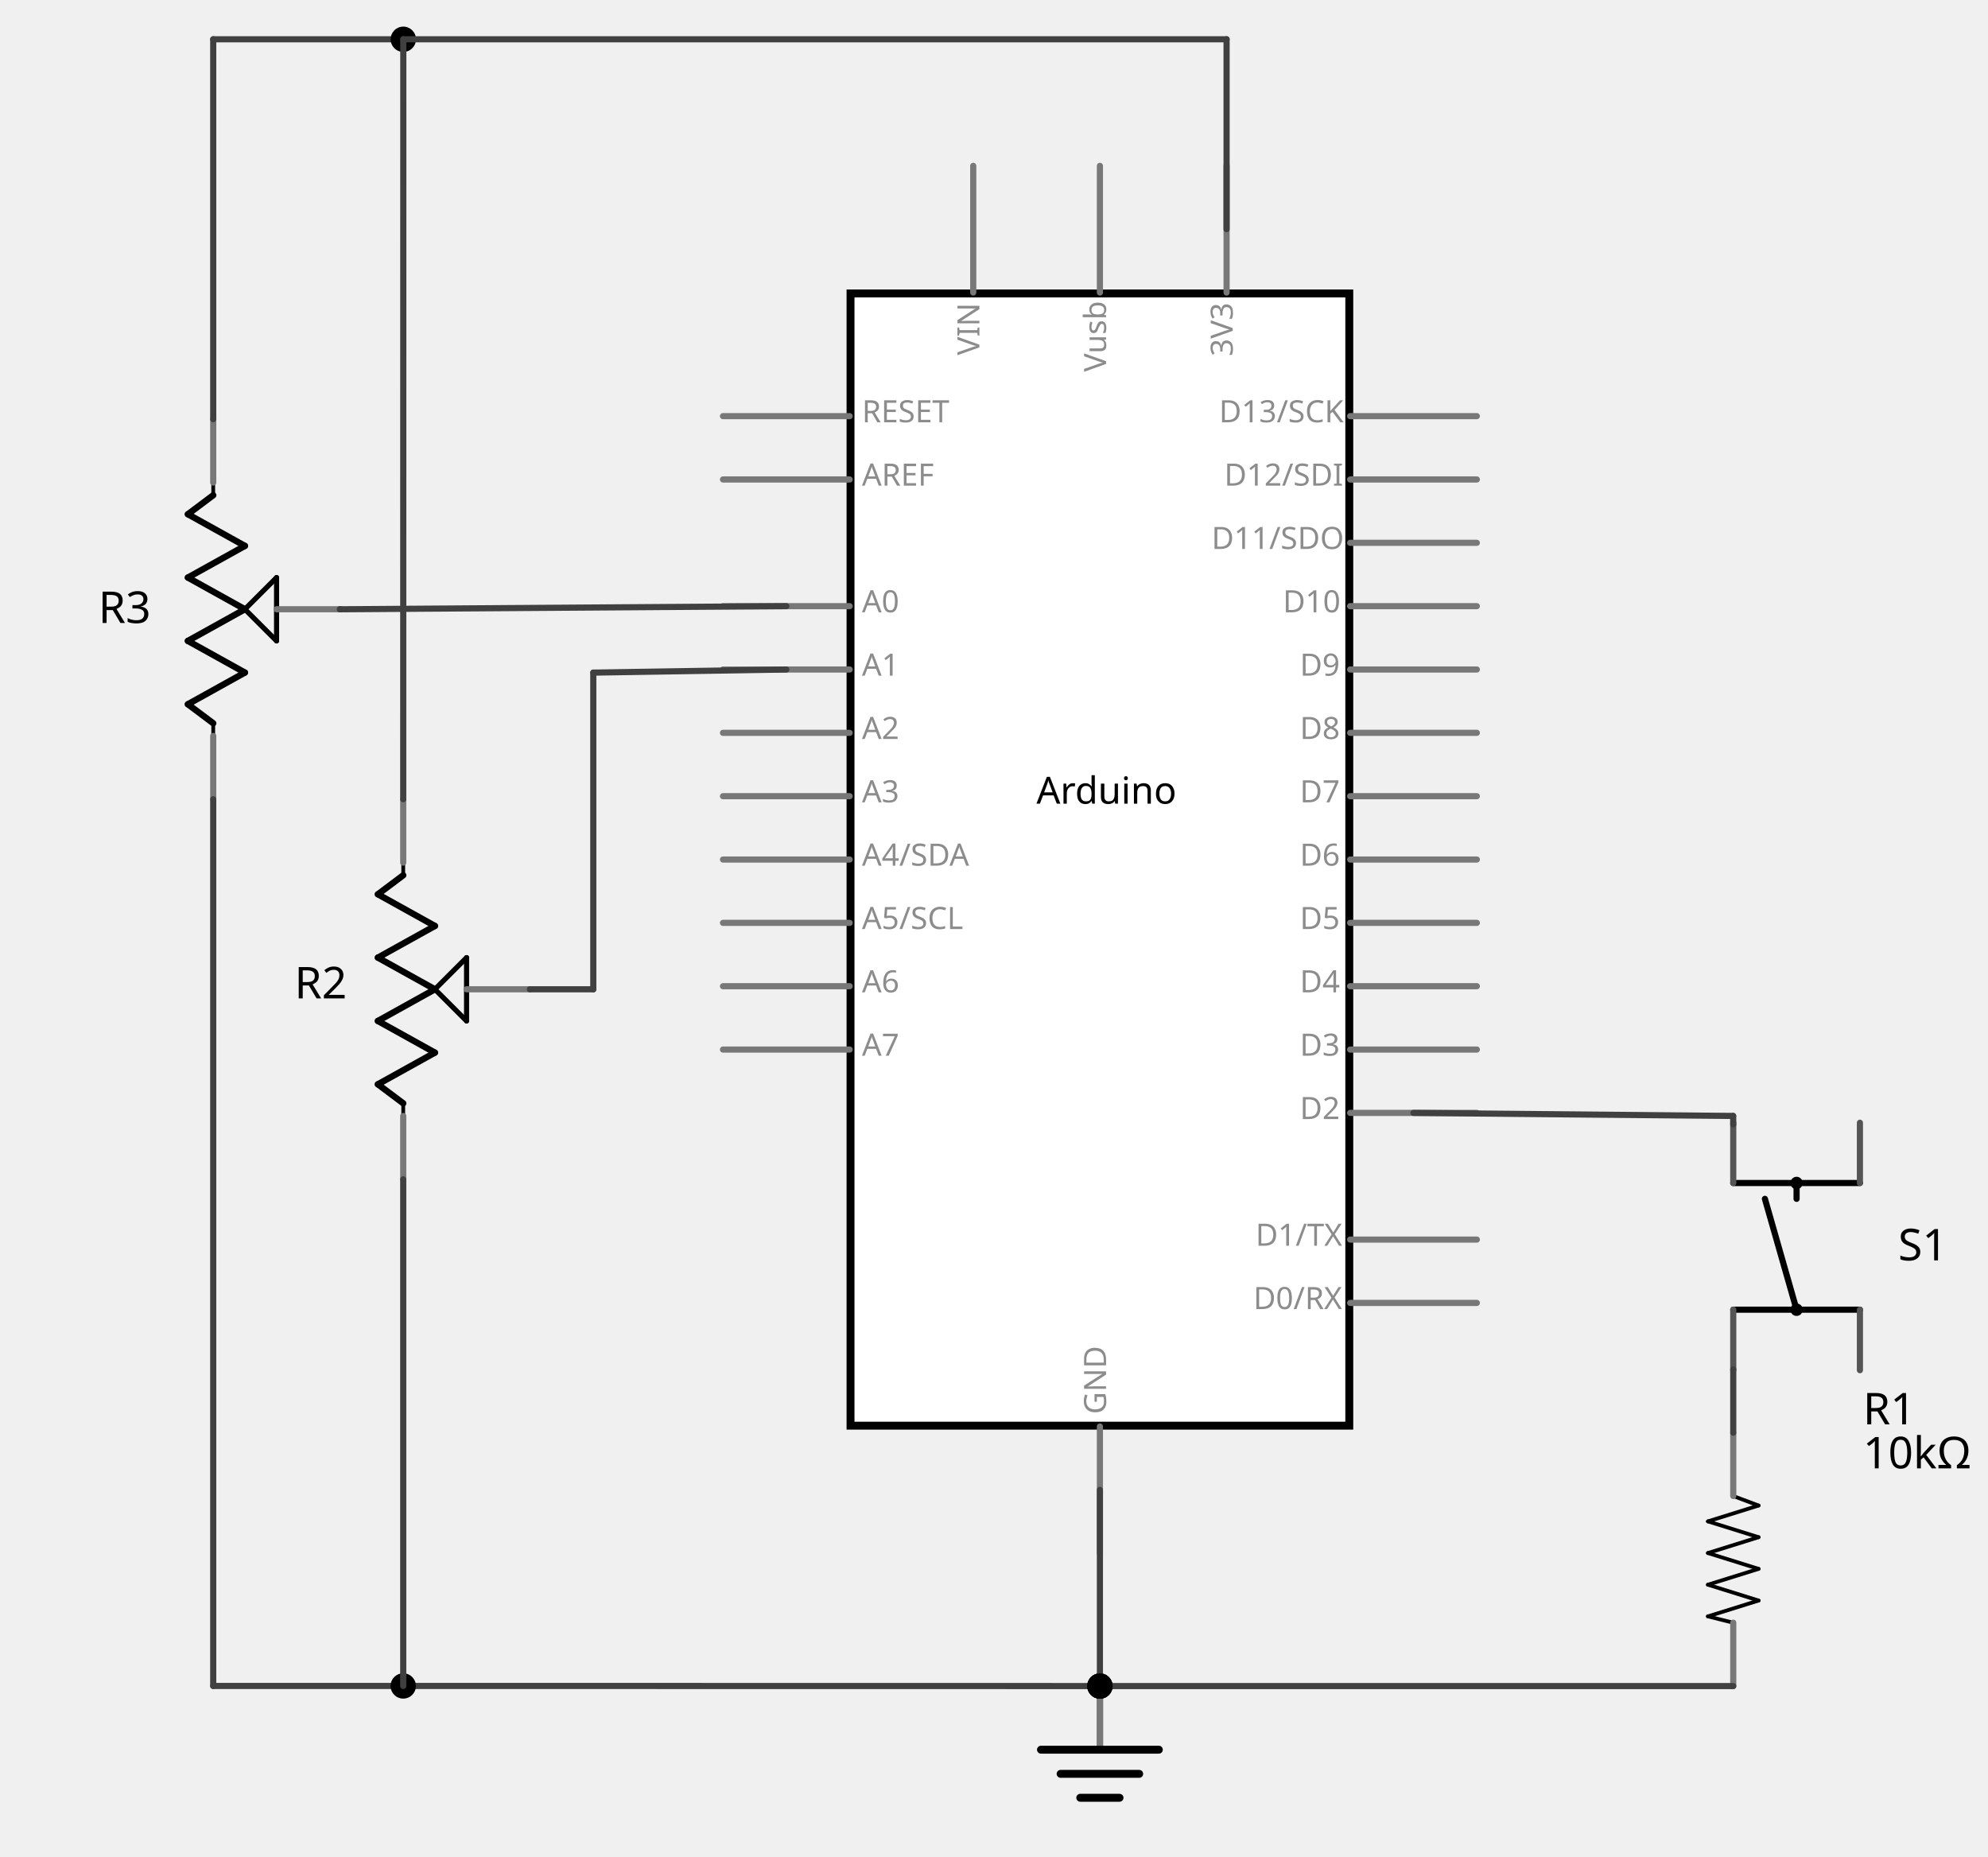
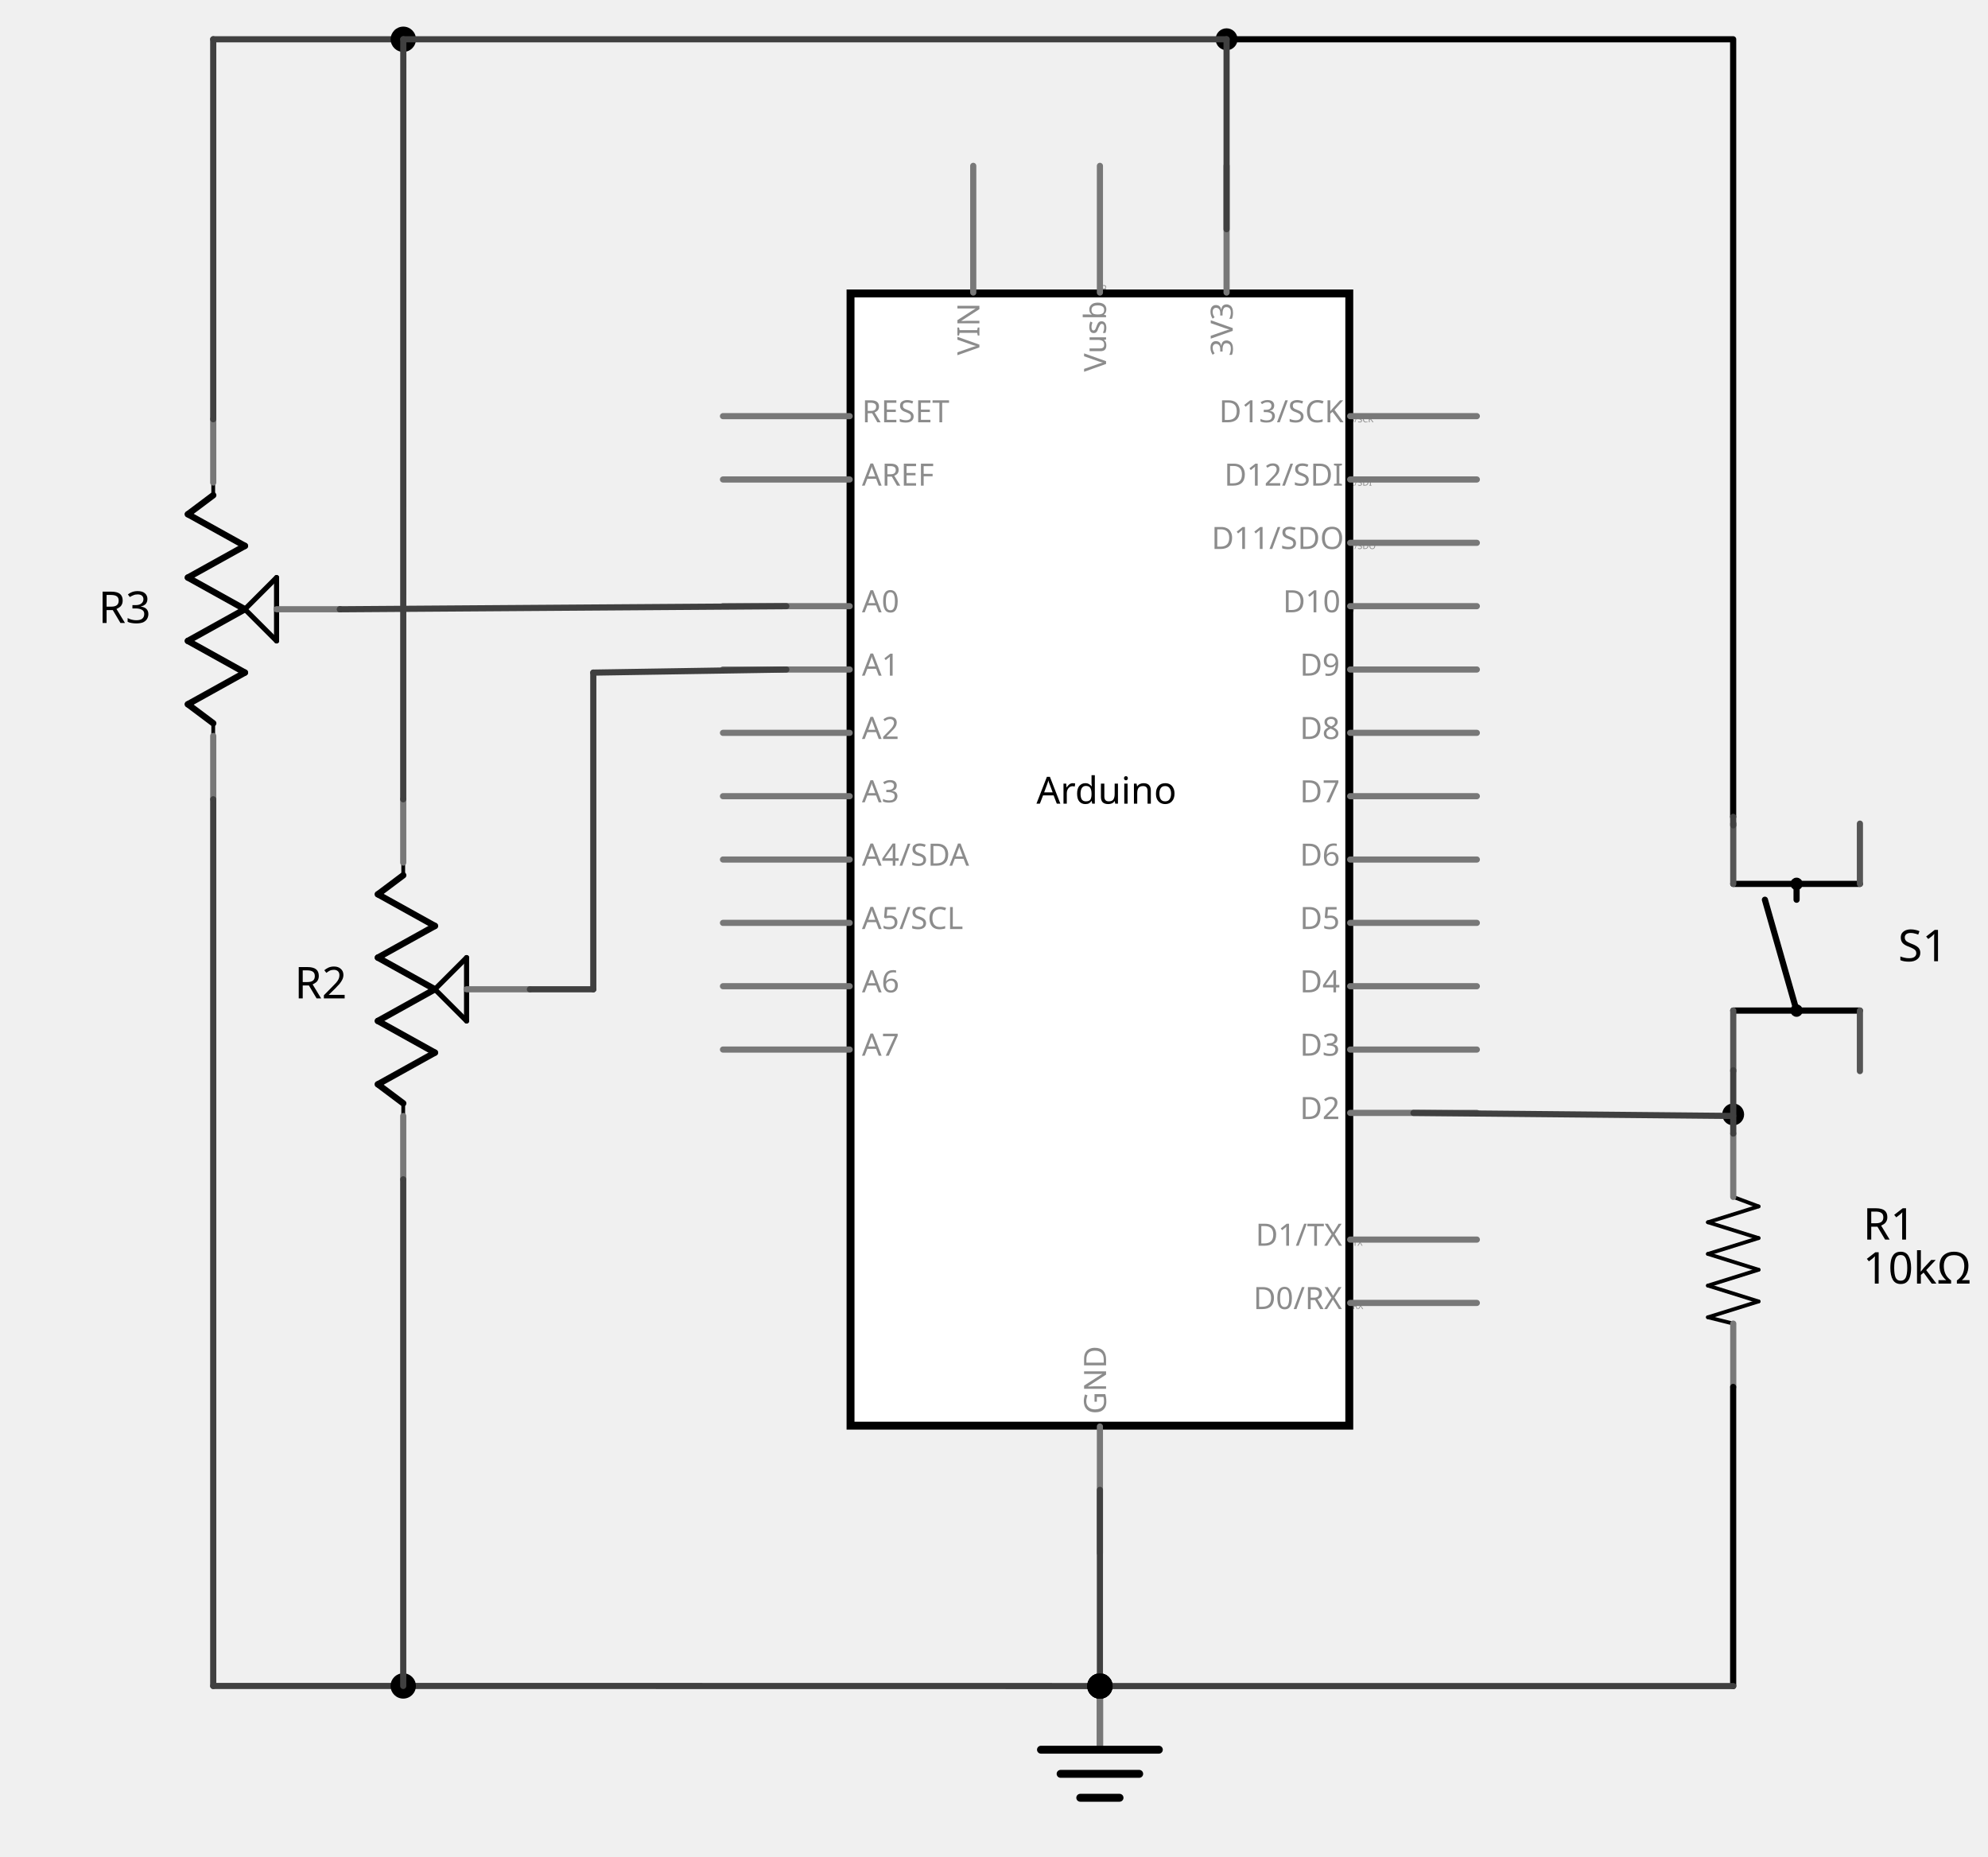
<svg xmlns="http://www.w3.org/2000/svg" width="100%" height="100%" viewBox="0 0 226 211" version="1.1" xml:space="preserve" style="fill-rule:evenodd;clip-rule:evenodd;">
  <g id="partLabel">
    </g>
  <g id="Artboard1" transform="matrix(1,0,0,1.03973,20.8008,0)">
    <rect x="-20.801" y="0" width="225.991" height="202.162" style="fill:none;" />
    <g transform="matrix(1,0,0,0.961788,61.0393,17.7954)">
      <g>
        <g>
          <g id="schematic">
            <g>
              <rect x="14.85" y="14.85" width="56.7" height="128.7" style="fill:white;stroke:black;stroke-width:0.72px;" />
              <path d="M71.65,28.8L86.05,28.8" style="fill:none;fill-rule:nonzero;" />
              <path id="connector45pin" d="M71.65,28.8L86.05,28.8" style="fill:none;fill-rule:nonzero;stroke:rgb(120,120,120);stroke-width:0.56px;" />
+               <g transform="matrix(1,0,0,1,70.2501,29.4999)">
+                 <g>
+                   <g>
+                     <g>
+                       <text x="0px" y="0px" style="font-family:'DroidSans', 'Droid Sans', sans-serif;font-size:1px;fill:rgb(140,140,140);">D13/SCK</text>
+                     </g>
+                   </g>
+                 </g>
+               </g>
              <rect id="connector57terminal" x="86.05" y="28.45" width="0.7" height="0.7" style="fill:none;" />
              <path id="connector30pin" d="M71.65,36L86.05,36" style="fill:none;fill-rule:nonzero;" />
              <path id="connector55pin" d="M71.65,36L86.05,36" style="fill:none;fill-rule:nonzero;stroke:rgb(120,120,120);stroke-width:0.56px;" />
+               <g transform="matrix(1,0,0,1,70.2501,36.6999)">
+                 <g>
+                   <g>
+                     <g>
+                       <text x="0px" y="0px" style="font-family:'DroidSans', 'Droid Sans', sans-serif;font-size:1px;fill:rgb(140,140,140);">D12/SDI</text>
+                     </g>
+                   </g>
+                 </g>
+               </g>
              <rect id="connector55terminal" x="86.05" y="35.65" width="0.7" height="0.7" style="fill:none;" />
              <path d="M71.65,43.2L86.05,43.2" style="fill:none;fill-rule:nonzero;" />
              <path id="connector29pin" d="M71.65,43.2L86.05,43.2" style="fill:none;fill-rule:nonzero;stroke:rgb(120,120,120);stroke-width:0.56px;" />
+               <g transform="matrix(1,0,0,1,70.2501,43.8999)">
+                 <g>
+                   <g>
+                     <g>
+                       <text x="0px" y="0px" style="font-family:'DroidSans', 'Droid Sans', sans-serif;font-size:1px;fill:rgb(140,140,140);">D11/SDO</text>
+                     </g>
+                   </g>
+                 </g>
+               </g>
              <rect id="connector58terminal" x="86.05" y="42.85" width="0.7" height="0.7" style="fill:none;" />
              <path id="connector28pin" d="M71.65,50.4L86.05,50.4" style="fill:none;fill-rule:nonzero;stroke:rgb(120,120,120);stroke-width:0.56px;" />
+               <g transform="matrix(1,0,0,1,70.2501,51.0999)">
+                 <g>
+                   <g>
+                     <g>
+                       <text x="0px" y="0px" style="font-family:'DroidSans', 'Droid Sans', sans-serif;font-size:1px;fill:rgb(140,140,140);">D10</text>
+                     </g>
+                   </g>
+                 </g>
+               </g>
              <path id="connector27pin" d="M71.65,57.6L86.05,57.6" style="fill:none;fill-rule:nonzero;stroke:rgb(120,120,120);stroke-width:0.56px;" />
+               <g transform="matrix(1,0,0,1,70.2501,58.3)">
+                 <g>
+                   <g>
+                     <g>
+                       <text x="0px" y="0px" style="font-family:'DroidSans', 'Droid Sans', sans-serif;font-size:1px;fill:rgb(140,140,140);">D9</text>
+                     </g>
+                   </g>
+                 </g>
+               </g>
              <path id="connector26pin" d="M71.65,64.8L86.05,64.8" style="fill:none;fill-rule:nonzero;stroke:rgb(120,120,120);stroke-width:0.56px;" />
+               <g transform="matrix(1,0,0,1,70.2501,65.5)">
+                 <g>
+                   <g>
+                     <g>
+                       <text x="0px" y="0px" style="font-family:'DroidSans', 'Droid Sans', sans-serif;font-size:1px;fill:rgb(140,140,140);">D8</text>
+                     </g>
+                   </g>
+                 </g>
+               </g>
              <path id="connector25pin" d="M71.65,72L86.05,72" style="fill:none;fill-rule:nonzero;stroke:rgb(120,120,120);stroke-width:0.56px;" />
+               <g transform="matrix(1,0,0,1,70.2501,72.7)">
+                 <g>
+                   <g>
+                     <g>
+                       <text x="0px" y="0px" style="font-family:'DroidSans', 'Droid Sans', sans-serif;font-size:1px;fill:rgb(140,140,140);">D7</text>
+                     </g>
+                   </g>
+                 </g>
+               </g>
              <path id="connector24pin" d="M71.65,79.2L86.05,79.2" style="fill:none;fill-rule:nonzero;stroke:rgb(120,120,120);stroke-width:0.56px;" />
+               <g transform="matrix(1,0,0,1,70.2501,79.9)">
+                 <g>
+                   <g>
+                     <g>
+                       <text x="0px" y="0px" style="font-family:'DroidSans', 'Droid Sans', sans-serif;font-size:1px;fill:rgb(140,140,140);">D6</text>
+                     </g>
+                   </g>
+                 </g>
+               </g>
              <path id="connector23pin" d="M71.65,86.4L86.05,86.4" style="fill:none;fill-rule:nonzero;stroke:rgb(120,120,120);stroke-width:0.56px;" />
+               <g transform="matrix(1,0,0,1,70.2501,87.1)">
+                 <g>
+                   <g>
+                     <g>
+                       <text x="0px" y="0px" style="font-family:'DroidSans', 'Droid Sans', sans-serif;font-size:1px;fill:rgb(140,140,140);">D5</text>
+                     </g>
+                   </g>
+                 </g>
+               </g>
              <path id="connector22pin" d="M71.65,93.6L86.05,93.6" style="fill:none;fill-rule:nonzero;stroke:rgb(120,120,120);stroke-width:0.56px;" />
+               <g transform="matrix(1,0,0,1,70.2501,94.3)">
+                 <g>
+                   <g>
+                     <g>
+                       <text x="0px" y="0px" style="font-family:'DroidSans', 'Droid Sans', sans-serif;font-size:1px;fill:rgb(140,140,140);">D4</text>
+                     </g>
+                   </g>
+                 </g>
+               </g>
              <path id="connector21pin" d="M71.65,100.8L86.05,100.8" style="fill:none;fill-rule:nonzero;stroke:rgb(120,120,120);stroke-width:0.56px;" />
+               <g transform="matrix(1,0,0,1,70.2501,101.5)">
+                 <g>
+                   <g>
+                     <g>
+                       <text x="0px" y="0px" style="font-family:'DroidSans', 'Droid Sans', sans-serif;font-size:1px;fill:rgb(140,140,140);">D3</text>
+                     </g>
+                   </g>
+                 </g>
+               </g>
              <path id="connector20pin" d="M71.65,108L86.05,108" style="fill:none;fill-rule:nonzero;stroke:rgb(120,120,120);stroke-width:0.56px;" />
+               <g transform="matrix(1,0,0,1,70.2501,108.7)">
+                 <g>
+                   <g>
+                     <g>
+                       <text x="0px" y="0px" style="font-family:'DroidSans', 'Droid Sans', sans-serif;font-size:1px;fill:rgb(140,140,140);">D2</text>
+                     </g>
+                   </g>
+                 </g>
+               </g>
              <path id="connector16pin" d="M71.65,122.4L86.05,122.4" style="fill:none;fill-rule:nonzero;stroke:rgb(120,120,120);stroke-width:0.56px;" />
+               <g transform="matrix(1,0,0,1,70.2501,123.1)">
+                 <g>
+                   <g>
+                     <g>
+                       <text x="0px" y="0px" style="font-family:'DroidSans', 'Droid Sans', sans-serif;font-size:1px;fill:rgb(140,140,140);">D1/TX</text>
+                     </g>
+                   </g>
+                 </g>
+               </g>
              <path id="connector17pin" d="M71.65,129.6L86.05,129.6" style="fill:none;fill-rule:nonzero;stroke:rgb(120,120,120);stroke-width:0.56px;" />
+               <g transform="matrix(1,0,0,1,70.2501,130.3)">
+                 <g>
+                   <g>
+                     <g>
+                       <text x="0px" y="0px" style="font-family:'DroidSans', 'Droid Sans', sans-serif;font-size:1px;fill:rgb(140,140,140);">D0/RX</text>
+                     </g>
+                   </g>
+                 </g>
+               </g>
              <path id="connector33pin" d="M0.35,28.8L14.75,28.8" style="fill:none;fill-rule:nonzero;" />
              <path d="M0.35,28.8L14.75,28.8" style="fill:none;fill-rule:nonzero;" />
              <path id="connector18pin" d="M0.35,28.8L14.75,28.8" style="fill:none;fill-rule:nonzero;stroke:rgb(120,120,120);stroke-width:0.56px;" />
+               <g transform="matrix(1,0,0,1,16.15,29.4999)">
+                 <g>
+                   <g>
+                     <g>
+                       <text x="0px" y="0px" style="font-family:'DroidSans', 'Droid Sans', sans-serif;font-size:1px;fill:rgb(140,140,140);">RESET</text>
+                     </g>
+                   </g>
+                 </g>
+               </g>
              <rect id="connector59terminal" x="-0.35" y="28.45" width="0.7" height="0.7" style="fill:none;" />
              <path id="connector43pin" d="M0.35,36L14.75,36" style="fill:none;fill-rule:nonzero;stroke:rgb(120,120,120);stroke-width:0.56px;" />
+               <g transform="matrix(1,0,0,1,16.15,36.6999)">
+                 <g>
+                   <g>
+                     <g>
+                       <text x="0px" y="0px" style="font-family:'DroidSans', 'Droid Sans', sans-serif;font-size:1px;fill:rgb(140,140,140);">AREF</text>
+                     </g>
+                   </g>
+                 </g>
+               </g>
              <path id="connector42pin" d="M0.35,50.4L14.75,50.4" style="fill:none;fill-rule:nonzero;stroke:rgb(120,120,120);stroke-width:0.56px;" />
+               <g transform="matrix(1,0,0,1,16.15,51.0999)">
+                 <g>
+                   <g>
+                     <g>
+                       <text x="0px" y="0px" style="font-family:'DroidSans', 'Droid Sans', sans-serif;font-size:1px;fill:rgb(140,140,140);">A0</text>
+                     </g>
+                   </g>
+                 </g>
+               </g>
              <path id="connector41pin" d="M0.35,57.6L14.75,57.6" style="fill:none;fill-rule:nonzero;stroke:rgb(120,120,120);stroke-width:0.56px;" />
+               <g transform="matrix(1,0,0,1,16.15,58.3)">
+                 <g>
+                   <g>
+                     <g>
+                       <text x="0px" y="0px" style="font-family:'DroidSans', 'Droid Sans', sans-serif;font-size:1px;fill:rgb(140,140,140);">A1</text>
+                     </g>
+                   </g>
+                 </g>
+               </g>
              <path id="connector40pin" d="M0.35,64.8L14.75,64.8" style="fill:none;fill-rule:nonzero;stroke:rgb(120,120,120);stroke-width:0.56px;" />
+               <g transform="matrix(1,0,0,1,16.15,65.5)">
+                 <g>
+                   <g>
+                     <g>
+                       <text x="0px" y="0px" style="font-family:'DroidSans', 'Droid Sans', sans-serif;font-size:1px;fill:rgb(140,140,140);">A2</text>
+                     </g>
+                   </g>
+                 </g>
+               </g>
              <path id="connector39pin" d="M0.35,72L14.75,72" style="fill:none;fill-rule:nonzero;stroke:rgb(120,120,120);stroke-width:0.56px;" />
+               <g transform="matrix(1,0,0,1,16.15,72.7)">
+                 <g>
+                   <g>
+                     <g>
+                       <text x="0px" y="0px" style="font-family:'DroidSans', 'Droid Sans', sans-serif;font-size:1px;fill:rgb(140,140,140);">A3</text>
+                     </g>
+                   </g>
+                 </g>
+               </g>
              <path id="connector38pin" d="M0.35,79.2L14.75,79.2" style="fill:none;fill-rule:nonzero;stroke:rgb(120,120,120);stroke-width:0.56px;" />
+               <g transform="matrix(1,0,0,1,16.15,79.9)">
+                 <g>
+                   <g>
+                     <g>
+                       <text x="0px" y="0px" style="font-family:'DroidSans', 'Droid Sans', sans-serif;font-size:1px;fill:rgb(140,140,140);">A4/SDA</text>
+                     </g>
+                   </g>
+                 </g>
+               </g>
              <path id="connector37pin" d="M0.35,86.4L14.75,86.4" style="fill:none;fill-rule:nonzero;stroke:rgb(120,120,120);stroke-width:0.56px;" />
+               <g transform="matrix(1,0,0,1,16.15,87.1)">
+                 <g>
+                   <g>
+                     <g>
+                       <text x="0px" y="0px" style="font-family:'DroidSans', 'Droid Sans', sans-serif;font-size:1px;fill:rgb(140,140,140);">A5/SCL</text>
+                     </g>
+                   </g>
+                 </g>
+               </g>
              <path id="connector36pin" d="M0.35,93.6L14.75,93.6" style="fill:none;fill-rule:nonzero;stroke:rgb(120,120,120);stroke-width:0.56px;" />
+               <g transform="matrix(1,0,0,1,16.15,94.3)">
+                 <g>
+                   <g>
+                     <g>
+                       <text x="0px" y="0px" style="font-family:'DroidSans', 'Droid Sans', sans-serif;font-size:1px;fill:rgb(140,140,140);">A6</text>
+                     </g>
+                   </g>
+                 </g>
+               </g>
              <path id="connector35pin" d="M0.35,100.8L14.75,100.8" style="fill:none;fill-rule:nonzero;stroke:rgb(120,120,120);stroke-width:0.56px;" />
+               <g transform="matrix(1,0,0,1,16.15,101.5)">
+                 <g>
+                   <g>
+                     <g>
+                       <text x="0px" y="0px" style="font-family:'DroidSans', 'Droid Sans', sans-serif;font-size:1px;fill:rgb(140,140,140);">A7</text>
+                     </g>
+                   </g>
+                 </g>
+               </g>
              <path d="M43.2,143.65L43.2,158.05" style="fill:none;fill-rule:nonzero;" />
              <path id="connector32pin" d="M43.2,143.65L43.2,158.05" style="fill:none;fill-rule:nonzero;" />
              <path id="connector19pin" d="M43.2,143.65L43.2,158.05" style="fill:none;fill-rule:nonzero;stroke:rgb(120,120,120);stroke-width:0.56px;" />
+               <g transform="matrix(7.04481e-16,-1,1,7.04481e-16,43.9,142.25)">
+                 <g>
+                   <g>
+                     <g>
+                       <g>
+                         <g>
+                           <g>
+                             <g>
+                               <g>
+                                 <g>
+                                   <g>
+                                     <text x="0px" y="0px" style="font-family:'DroidSans', 'Droid Sans', sans-serif;font-size:1px;fill:rgb(140,140,140);">GND</text>
+                                   </g>
+                                 </g>
+                               </g>
+                             </g>
+                           </g>
+                         </g>
+                       </g>
+                     </g>
+                   </g>
+                 </g>
+               </g>
              <rect id="connector60terminal" x="42.85" y="158.05" width="0.7" height="0.7" style="fill:none;" />
              <path id="connector31pin" d="M28.8,0.35L28.8,14.75" style="fill:none;fill-rule:nonzero;stroke:rgb(120,120,120);stroke-width:0.56px;" />
+               <g transform="matrix(7.04481e-16,-1,1,7.04481e-16,29.5,16.15)">
+                 <g>
+                   <g>
+                     <g>
+                       <g>
+                         <g>
+                           <g>
+                             <g>
+                               <g>
+                                 <g>
+                                   <g>
+                                     <text x="0px" y="0px" style="font-family:'DroidSans', 'Droid Sans', sans-serif;font-size:1px;fill:rgb(140,140,140);">VIN</text>
+                                   </g>
+                                 </g>
+                               </g>
+                             </g>
+                           </g>
+                         </g>
+                       </g>
+                     </g>
+                   </g>
+                 </g>
+               </g>
              <path d="M43.2,0.35L43.2,14.75" style="fill:none;fill-rule:nonzero;" />
              <path id="connector34pin" d="M43.2,0.35L43.2,14.75" style="fill:none;fill-rule:nonzero;stroke:rgb(120,120,120);stroke-width:0.56px;" />
+               <g transform="matrix(7.04481e-16,-1,1,7.04481e-16,43.9,16.15)">
+                 <g>
+                   <g>
+                     <g>
+                       <g>
+                         <g>
+                           <g>
+                             <g>
+                               <g>
+                                 <g>
+                                   <g>
+                                     <text x="0px" y="0px" style="font-family:'DroidSans', 'Droid Sans', sans-serif;font-size:1px;fill:rgb(140,140,140);">Vusb</text>
+                                   </g>
+                                 </g>
+                               </g>
+                             </g>
+                           </g>
+                         </g>
+                       </g>
+                     </g>
+                   </g>
+                 </g>
+               </g>
              <rect id="connector56terminal" x="42.85" y="-0.35" width="0.7" height="0.7" style="fill:none;" />
              <path id="connector44pin" d="M57.6,0.35L57.6,14.75" style="fill:none;fill-rule:nonzero;stroke:rgb(120,120,120);stroke-width:0.56px;" />
+               <g transform="matrix(7.04481e-16,-1,1,7.04481e-16,58.3001,16.15)">
+                 <g>
+                   <g>
+                     <g>
+                       <g>
+                         <g>
+                           <g>
+                             <g>
+                               <g>
+                                 <g>
+                                   <g>
+                                     <text x="0px" y="0px" style="font-family:'DroidSans', 'Droid Sans', sans-serif;font-size:1px;fill:rgb(140,140,140);">3V3</text>
+                                   </g>
+                                 </g>
+                               </g>
+                             </g>
+                           </g>
+                         </g>
+                       </g>
+                     </g>
+                   </g>
+                 </g>
+               </g>
              <g transform="matrix(1,0,0,1,43.65,72.8499)">
                <g>
                  <g>
                    <g id="label">
-                                         </g>
+                       <text x="0px" y="0px" style="font-family:'DroidSans', 'Droid Sans', sans-serif;font-size:1px;">Arduino</text>
+                     </g>
                  </g>
                </g>
              </g>
              <g transform="matrix(1,0,0,1,43.65,77.3834)">
                <g>
                  <g>
                    <g id="label1">
-                                         </g>
+                       <text x="0px" y="0px" style="font-family:'DroidSans', 'Droid Sans', sans-serif;font-size:1px;">Nano</text>
+                     </g>
                  </g>
                </g>
              </g>
              <g transform="matrix(1,0,0,1,43.65,81.9168)">
                <g>
                  <g>
                    <g id="label2">
-                                         </g>
+                       <text x="0px" y="0px" style="font-family:'DroidSans', 'Droid Sans', sans-serif;font-size:1px;">33 IoT</text>
+                     </g>
                  </g>
                </g>
              </g>
            </g>
          </g>
        </g>
      </g>
    </g>
    <g transform="matrix(1,0,0,0.961788,0.199179,45.4946)">
      <g>
        <g id="schematic1">
          <path d="M3.24,36.35L3.24,34.91" style="fill:none;fill-rule:nonzero;stroke:black;stroke-width:0.43px;stroke-linecap:round;" />
          <path d="M3.24,34.91L0.36,32.75" style="fill:none;fill-rule:nonzero;stroke:black;stroke-width:0.72px;stroke-linecap:round;" />
          <path d="M0.36,32.75L6.84,29.15" style="fill:none;fill-rule:nonzero;stroke:black;stroke-width:0.72px;stroke-linecap:round;" />
          <path d="M6.84,29.15L0.36,25.55" style="fill:none;fill-rule:nonzero;stroke:black;stroke-width:0.72px;stroke-linecap:round;" />
          <path d="M0.36,25.55L6.84,21.95" style="fill:none;fill-rule:nonzero;stroke:black;stroke-width:0.72px;stroke-linecap:round;" />
          <path d="M6.84,21.95L0.36,18.35" style="fill:none;fill-rule:nonzero;stroke:black;stroke-width:0.72px;stroke-linecap:round;" />
          <path d="M0.36,18.35L6.84,14.75" style="fill:none;fill-rule:nonzero;stroke:black;stroke-width:0.72px;stroke-linecap:round;" />
          <path d="M6.84,14.75L0.36,11.15" style="fill:none;fill-rule:nonzero;stroke:black;stroke-width:0.72px;stroke-linecap:round;" />
          <path d="M0.36,11.15L3.24,8.99" style="fill:none;fill-rule:nonzero;stroke:black;stroke-width:0.72px;stroke-linecap:round;" />
          <path d="M3.24,8.99L3.24,7.55" style="fill:none;fill-rule:nonzero;stroke:black;stroke-width:0.43px;stroke-linecap:round;" />
          <path d="M6.84,21.95L10.44,18.35" style="fill:none;fill-rule:nonzero;stroke:black;stroke-width:0.58px;stroke-linecap:round;" />
          <path d="M10.44,25.55L6.84,21.95" style="fill:none;fill-rule:nonzero;stroke:black;stroke-width:0.58px;stroke-linecap:round;" />
          <path d="M10.44,18.35L10.44,25.55" style="fill:none;fill-rule:nonzero;stroke:black;stroke-width:0.58px;stroke-linecap:round;" />
          <g transform="matrix(1,0,0,1,60.8401,-28.7996)">
            <g>
              <g id="schematic2">
                <rect x="14.85" y="14.85" width="56.7" height="128.7" style="fill:white;stroke:black;stroke-width:0.9px;stroke-linecap:round;" />
                <path id="connector45pin1" d="M71.65,28.8L86.05,28.8" style="fill:none;fill-rule:nonzero;" />
                <path id="connector57pin" d="M71.65,28.8L86.05,28.8" style="fill:none;fill-rule:nonzero;stroke:rgb(120,120,120);stroke-width:0.7px;stroke-linecap:round;" />
                <g transform="matrix(1,0,0,1,56.7409,29.4999)">
                  <text x="0px" y="0px" style="font-family:'DroidSans', 'Droid Sans', sans-serif;font-size:3.5px;fill:rgb(140,140,140);">D13/SCK</text>
                </g>
                <rect id="connector57terminal1" x="86.05" y="28.45" width="0.7" height="0.7" style="fill:none;" />
                <path id="connector30pin1" d="M71.65,36L86.05,36" style="fill:none;fill-rule:nonzero;" />
                <path id="connector55pin1" d="M71.65,36L86.05,36" style="fill:none;fill-rule:nonzero;stroke:rgb(120,120,120);stroke-width:0.7px;stroke-linecap:round;" />
                <g transform="matrix(1,0,0,1,57.3319,36.6999)">
                  <text x="0px" y="0px" style="font-family:'DroidSans', 'Droid Sans', sans-serif;font-size:3.5px;fill:rgb(140,140,140);">D12/SDI</text>
                </g>
                <rect id="connector55terminal1" x="86.05" y="35.65" width="0.7" height="0.7" style="fill:none;" />
                <path id="connector29pin1" d="M71.65,43.2L86.05,43.2" style="fill:none;fill-rule:nonzero;" />
                <path id="connector58pin" d="M71.65,43.2L86.05,43.2" style="fill:none;fill-rule:nonzero;stroke:rgb(120,120,120);stroke-width:0.7px;stroke-linecap:round;" />
                <g transform="matrix(1,0,0,1,55.8859,43.8999)">
                  <text x="0px" y="0px" style="font-family:'DroidSans', 'Droid Sans', sans-serif;font-size:3.5px;fill:rgb(140,140,140);">D11/SDO</text>
                </g>
                <rect id="connector58terminal1" x="86.05" y="42.85" width="0.7" height="0.7" style="fill:none;" />
                <path id="connector28pin1" d="M71.65,50.4L86.05,50.4" style="fill:none;fill-rule:nonzero;stroke:rgb(120,120,120);stroke-width:0.7px;stroke-linecap:round;" />
                <g transform="matrix(1,0,0,1,63.9999,51.0999)">
                  <text x="0px" y="0px" style="font-family:'DroidSans', 'Droid Sans', sans-serif;font-size:3.5px;fill:rgb(140,140,140);">D10</text>
                </g>
                <path id="connector27pin1" d="M71.65,57.6L86.05,57.6" style="fill:none;fill-rule:nonzero;stroke:rgb(120,120,120);stroke-width:0.7px;stroke-linecap:round;" />
                <g transform="matrix(1,0,0,1,65.9279,58.2999)">
                  <text x="0px" y="0px" style="font-family:'DroidSans', 'Droid Sans', sans-serif;font-size:3.5px;fill:rgb(140,140,140);">D9</text>
                </g>
                <path id="connector26pin1" d="M71.65,64.8L86.05,64.8" style="fill:none;fill-rule:nonzero;stroke:rgb(120,120,120);stroke-width:0.7px;stroke-linecap:round;" />
                <g transform="matrix(1,0,0,1,65.9279,65.4999)">
                  <text x="0px" y="0px" style="font-family:'DroidSans', 'Droid Sans', sans-serif;font-size:3.5px;fill:rgb(140,140,140);">D8</text>
                </g>
                <path id="connector25pin1" d="M71.65,72L86.05,72" style="fill:none;fill-rule:nonzero;stroke:rgb(120,120,120);stroke-width:0.7px;stroke-linecap:round;" />
                <g transform="matrix(1,0,0,1,65.9279,72.6999)">
                  <text x="0px" y="0px" style="font-family:'DroidSans', 'Droid Sans', sans-serif;font-size:3.5px;fill:rgb(140,140,140);">D7</text>
                </g>
                <path id="connector24pin1" d="M71.65,79.2L86.05,79.2" style="fill:none;fill-rule:nonzero;stroke:rgb(120,120,120);stroke-width:0.7px;stroke-linecap:round;" />
                <g transform="matrix(1,0,0,1,65.9279,79.8999)">
                  <text x="0px" y="0px" style="font-family:'DroidSans', 'Droid Sans', sans-serif;font-size:3.5px;fill:rgb(140,140,140);">D6</text>
                </g>
                <path id="connector23pin1" d="M71.65,86.4L86.05,86.4" style="fill:none;fill-rule:nonzero;stroke:rgb(120,120,120);stroke-width:0.7px;stroke-linecap:round;" />
                <g transform="matrix(1,0,0,1,65.9279,87.0999)">
                  <text x="0px" y="0px" style="font-family:'DroidSans', 'Droid Sans', sans-serif;font-size:3.5px;fill:rgb(140,140,140);">D5</text>
                </g>
                <path id="connector22pin1" d="M71.65,93.6L86.05,93.6" style="fill:none;fill-rule:nonzero;stroke:rgb(120,120,120);stroke-width:0.7px;stroke-linecap:round;" />
                <g transform="matrix(1,0,0,1,65.9279,94.2999)">
                  <text x="0px" y="0px" style="font-family:'DroidSans', 'Droid Sans', sans-serif;font-size:3.5px;fill:rgb(140,140,140);">D4</text>
                </g>
                <path id="connector21pin1" d="M71.65,100.8L86.05,100.8" style="fill:none;fill-rule:nonzero;stroke:rgb(120,120,120);stroke-width:0.7px;stroke-linecap:round;" />
                <g transform="matrix(1,0,0,1,65.9279,101.5)">
                  <text x="0px" y="0px" style="font-family:'DroidSans', 'Droid Sans', sans-serif;font-size:3.5px;fill:rgb(140,140,140);">D3</text>
                </g>
                <path id="connector20pin1" d="M71.65,108L86.05,108" style="fill:none;fill-rule:nonzero;stroke:rgb(120,120,120);stroke-width:0.7px;stroke-linecap:round;" />
                <g transform="matrix(1,0,0,1,65.9279,108.7)">
                  <text x="0px" y="0px" style="font-family:'DroidSans', 'Droid Sans', sans-serif;font-size:3.5px;fill:rgb(140,140,140);">D2</text>
                </g>
                <path id="connector16pin1" d="M71.65,122.4L86.05,122.4" style="fill:none;fill-rule:nonzero;stroke:rgb(120,120,120);stroke-width:0.7px;stroke-linecap:round;" />
                <g transform="matrix(1,0,0,1,60.8919,123.1)">
                  <text x="0px" y="0px" style="font-family:'DroidSans', 'Droid Sans', sans-serif;font-size:3.5px;fill:rgb(140,140,140);">D1/TX</text>
                </g>
                <path id="connector17pin1" d="M71.65,129.6L86.05,129.6" style="fill:none;fill-rule:nonzero;stroke:rgb(120,120,120);stroke-width:0.7px;stroke-linecap:round;" />
                <g transform="matrix(1,0,0,1,60.6439,130.3)">
                  <text x="0px" y="0px" style="font-family:'DroidSans', 'Droid Sans', sans-serif;font-size:3.5px;fill:rgb(140,140,140);">D0/RX</text>
                </g>
                <path id="connector33pin1" d="M0.35,28.8L14.75,28.8" style="fill:none;fill-rule:nonzero;" />
                <path id="connector18pin1" d="M0.35,28.8L14.75,28.8" style="fill:none;fill-rule:nonzero;" />
                <path id="connector59pin" d="M0.35,28.8L14.75,28.8" style="fill:none;fill-rule:nonzero;stroke:rgb(120,120,120);stroke-width:0.7px;stroke-linecap:round;" />
                <g transform="matrix(1,0,0,1,16.15,29.4999)">
                  <text x="0px" y="0px" style="font-family:'DroidSans', 'Droid Sans', sans-serif;font-size:3.5px;fill:rgb(140,140,140);">RESET</text>
                </g>
                <rect id="connector59terminal1" x="-0.35" y="28.45" width="0.7" height="0.7" style="fill:none;" />
                <path id="connector43pin1" d="M0.35,36L14.75,36" style="fill:none;fill-rule:nonzero;stroke:rgb(120,120,120);stroke-width:0.7px;stroke-linecap:round;" />
                <g transform="matrix(1,0,0,1,16.15,36.6999)">
                  <text x="0px" y="0px" style="font-family:'DroidSans', 'Droid Sans', sans-serif;font-size:3.5px;fill:rgb(140,140,140);">AREF</text>
                </g>
                <path id="connector42pin1" d="M0.35,50.4L14.75,50.4" style="fill:none;fill-rule:nonzero;stroke:rgb(120,120,120);stroke-width:0.7px;stroke-linecap:round;" />
                <g transform="matrix(1,0,0,1,16.15,51.0999)">
                  <text x="0px" y="0px" style="font-family:'DroidSans', 'Droid Sans', sans-serif;font-size:3.5px;fill:rgb(140,140,140);">A0</text>
                </g>
                <path id="connector41pin1" d="M0.35,57.6L14.75,57.6" style="fill:none;fill-rule:nonzero;stroke:rgb(120,120,120);stroke-width:0.7px;stroke-linecap:round;" />
                <g transform="matrix(1,0,0,1,16.15,58.2999)">
                  <text x="0px" y="0px" style="font-family:'DroidSans', 'Droid Sans', sans-serif;font-size:3.5px;fill:rgb(140,140,140);">A1</text>
                </g>
                <path id="connector40pin1" d="M0.35,64.8L14.75,64.8" style="fill:none;fill-rule:nonzero;stroke:rgb(120,120,120);stroke-width:0.7px;stroke-linecap:round;" />
                <g transform="matrix(1,0,0,1,16.15,65.4999)">
                  <text x="0px" y="0px" style="font-family:'DroidSans', 'Droid Sans', sans-serif;font-size:3.5px;fill:rgb(140,140,140);">A2</text>
                </g>
                <path id="connector39pin1" d="M0.35,72L14.75,72" style="fill:none;fill-rule:nonzero;stroke:rgb(120,120,120);stroke-width:0.7px;stroke-linecap:round;" />
                <g transform="matrix(1,0,0,1,16.15,72.6999)">
                  <text x="0px" y="0px" style="font-family:'DroidSans', 'Droid Sans', sans-serif;font-size:3.5px;fill:rgb(140,140,140);">A3</text>
                </g>
                <path id="connector38pin1" d="M0.35,79.2L14.75,79.2" style="fill:none;fill-rule:nonzero;stroke:rgb(120,120,120);stroke-width:0.7px;stroke-linecap:round;" />
                <g transform="matrix(1,0,0,1,16.15,79.8999)">
                  <text x="0px" y="0px" style="font-family:'DroidSans', 'Droid Sans', sans-serif;font-size:3.5px;fill:rgb(140,140,140);">A4/SDA</text>
                </g>
                <path id="connector37pin1" d="M0.35,86.4L14.75,86.4" style="fill:none;fill-rule:nonzero;stroke:rgb(120,120,120);stroke-width:0.7px;stroke-linecap:round;" />
                <g transform="matrix(1,0,0,1,16.15,87.0999)">
                  <text x="0px" y="0px" style="font-family:'DroidSans', 'Droid Sans', sans-serif;font-size:3.5px;fill:rgb(140,140,140);">A5/SCL</text>
                </g>
                <path id="connector36pin1" d="M0.35,93.6L14.75,93.6" style="fill:none;fill-rule:nonzero;stroke:rgb(120,120,120);stroke-width:0.7px;stroke-linecap:round;" />
                <g transform="matrix(1,0,0,1,16.15,94.2999)">
                  <text x="0px" y="0px" style="font-family:'DroidSans', 'Droid Sans', sans-serif;font-size:3.5px;fill:rgb(140,140,140);">A6</text>
                </g>
                <path id="connector35pin1" d="M0.35,100.8L14.75,100.8" style="fill:none;fill-rule:nonzero;stroke:rgb(120,120,120);stroke-width:0.7px;stroke-linecap:round;" />
                <g transform="matrix(1,0,0,1,16.15,101.5)">
                  <text x="0px" y="0px" style="font-family:'DroidSans', 'Droid Sans', sans-serif;font-size:3.5px;fill:rgb(140,140,140);">A7</text>
                </g>
                <path id="connector19pin1" d="M43.2,143.65L43.2,158.05" style="fill:none;fill-rule:nonzero;" />
                <path id="connector32pin1" d="M43.2,143.65L43.2,158.05" style="fill:none;fill-rule:nonzero;" />
                <path id="connector60pin" d="M43.2,143.65L43.2,158.05" style="fill:none;fill-rule:nonzero;stroke:rgb(120,120,120);stroke-width:0.7px;stroke-linecap:round;" />
                <g transform="matrix(7.04481e-16,-1,1,7.04481e-16,43.8999,142.25)">
                  <g>
                    <g>
                      <g>
                        <text x="0px" y="0px" style="font-family:'DroidSans', 'Droid Sans', sans-serif;font-size:3.5px;fill:rgb(140,140,140);">GND</text>
                      </g>
                    </g>
                  </g>
                </g>
                <rect id="connector60terminal1" x="42.85" y="158.05" width="0.7" height="0.7" style="fill:none;" />
                <path id="connector31pin1" d="M28.8,0.35L28.8,14.75" style="fill:none;fill-rule:nonzero;stroke:rgb(120,120,120);stroke-width:0.7px;stroke-linecap:round;" />
                <g transform="matrix(7.04481e-16,-1,1,7.04481e-16,29.4999,21.875)">
                  <g>
                    <g>
                      <g>
                        <text x="0px" y="0px" style="font-family:'DroidSans', 'Droid Sans', sans-serif;font-size:3.5px;fill:rgb(140,140,140);">VIN</text>
                      </g>
                    </g>
                  </g>
                </g>
                <path id="connector34pin1" d="M43.2,0.35L43.2,14.75" style="fill:none;fill-rule:nonzero;" />
                <path id="connector56pin" d="M43.2,0.35L43.2,14.75" style="fill:none;fill-rule:nonzero;stroke:rgb(120,120,120);stroke-width:0.7px;stroke-linecap:round;" />
                <g transform="matrix(7.04481e-16,-1,1,7.04481e-16,43.8999,23.758)">
                  <g>
                    <g>
                      <g>
                        <text x="0px" y="0px" style="font-family:'DroidSans', 'Droid Sans', sans-serif;font-size:3.5px;fill:rgb(140,140,140);">Vusb</text>
                      </g>
                    </g>
                  </g>
                </g>
                <rect id="connector56terminal1" x="42.85" y="-0.35" width="0.7" height="0.7" style="fill:none;" />
                <path id="connector44pin1" d="M57.6,0.35L57.6,14.75" style="fill:none;fill-rule:nonzero;stroke:rgb(120,120,120);stroke-width:0.7px;stroke-linecap:round;" />
                <g transform="matrix(7.04481e-16,-1,1,7.04481e-16,58.2999,21.993)">
                  <g>
                    <g>
                      <g>
                        <text x="0px" y="0px" style="font-family:'DroidSans', 'Droid Sans', sans-serif;font-size:3.5px;fill:rgb(140,140,140);">3V3</text>
                      </g>
                    </g>
                  </g>
                </g>
                <g transform="matrix(1,0,0,1,35.9859,72.8498)">
                  <g id="label3">
                    <text x="0px" y="0px" style="font-family:'DroidSans', 'Droid Sans', sans-serif;font-size:4.25px;">Arduino</text>
                  </g>
                </g>
                <g id="label4">
                                </g>
              </g>
            </g>
          </g>
          <path id="connector2pin" d="M3.24,43.55L3.24,36.35" style="fill:none;fill-rule:nonzero;stroke:rgb(120,120,120);stroke-width:0.7px;stroke-linecap:round;" />
          <path id="connector0pin" d="M3.24,0.35L3.24,7.55" style="fill:none;fill-rule:nonzero;stroke:rgb(120,120,120);stroke-width:0.7px;stroke-linecap:round;" />
          <path id="connector1pin" d="M17.64,21.95L10.44,21.95" style="fill:none;fill-rule:nonzero;stroke:rgb(120,120,120);stroke-width:0.7px;stroke-linecap:round;" />
        </g>
      </g>
    </g>
    <g transform="matrix(1,0,0,0.961788,21.7992,87.0438)">
      <g>
        <g id="schematic3">
          <path d="M3.24,36.35L3.24,34.91" style="fill:none;fill-rule:nonzero;stroke:black;stroke-width:0.43px;stroke-linecap:round;" />
          <path d="M3.24,34.91L0.36,32.75" style="fill:none;fill-rule:nonzero;stroke:black;stroke-width:0.72px;stroke-linecap:round;" />
          <path d="M0.36,32.75L6.84,29.15" style="fill:none;fill-rule:nonzero;stroke:black;stroke-width:0.72px;stroke-linecap:round;" />
          <path d="M6.84,29.15L0.36,25.55" style="fill:none;fill-rule:nonzero;stroke:black;stroke-width:0.72px;stroke-linecap:round;" />
          <path d="M0.36,25.55L6.84,21.95" style="fill:none;fill-rule:nonzero;stroke:black;stroke-width:0.72px;stroke-linecap:round;" />
          <path d="M6.84,21.95L0.36,18.35" style="fill:none;fill-rule:nonzero;stroke:black;stroke-width:0.72px;stroke-linecap:round;" />
          <path d="M0.36,18.35L6.84,14.75" style="fill:none;fill-rule:nonzero;stroke:black;stroke-width:0.72px;stroke-linecap:round;" />
          <path d="M6.84,14.75L0.36,11.15" style="fill:none;fill-rule:nonzero;stroke:black;stroke-width:0.72px;stroke-linecap:round;" />
          <path d="M0.36,11.15L3.24,8.99" style="fill:none;fill-rule:nonzero;stroke:black;stroke-width:0.72px;stroke-linecap:round;" />
          <path d="M3.24,8.99L3.24,7.55" style="fill:none;fill-rule:nonzero;stroke:black;stroke-width:0.43px;stroke-linecap:round;" />
          <path d="M6.84,21.95L10.44,18.35" style="fill:none;fill-rule:nonzero;stroke:black;stroke-width:0.58px;stroke-linecap:round;" />
          <path d="M10.44,25.55L6.84,21.95" style="fill:none;fill-rule:nonzero;stroke:black;stroke-width:0.58px;stroke-linecap:round;" />
          <path d="M10.44,18.35L10.44,25.55" style="fill:none;fill-rule:nonzero;stroke:black;stroke-width:0.58px;stroke-linecap:round;" />
          <path id="connector2pin1" d="M3.24,43.55L3.24,36.35" style="fill:none;fill-rule:nonzero;stroke:rgb(120,120,120);stroke-width:0.7px;stroke-linecap:round;" />
          <path id="connector0pin1" d="M3.24,0.35L3.24,7.55" style="fill:none;fill-rule:nonzero;stroke:rgb(120,120,120);stroke-width:0.7px;stroke-linecap:round;" />
          <path id="connector1pin1" d="M17.64,21.95L10.44,21.95" style="fill:none;fill-rule:nonzero;stroke:rgb(120,120,120);stroke-width:0.7px;stroke-linecap:round;" />
        </g>
      </g>
    </g>
-     <g transform="matrix(0,-0.961788,1,0,172.279,150.108)">
+     <g transform="matrix(0,-0.961788,1,0,172.279,117.407)">
      <g>
        <g>
          <g id="schematic4">
            <path d="M19.8,11.159L21.6,11.159" style="fill:none;fill-rule:nonzero;stroke:black;stroke-width:0.7px;stroke-linecap:round;" />
            <path d="M7.2,11.159L19.8,7.559" style="fill:none;fill-rule:nonzero;stroke:black;stroke-width:0.7px;stroke-linecap:round;" />
            <circle cx="7.2" cy="11.159" r="0.36" style="fill:none;stroke:black;stroke-width:0.7px;" />
            <circle cx="21.6" cy="11.159" r="0.36" style="fill:none;stroke:black;stroke-width:0.7px;" />
            <path d="M21.6,3.96L21.6,18.359" style="fill:none;fill-rule:nonzero;stroke:black;stroke-width:0.7px;stroke-linecap:round;" />
            <path d="M7.2,3.96L7.2,18.359" style="fill:none;fill-rule:nonzero;stroke:black;stroke-width:0.7px;stroke-linecap:round;" />
            <path id="connector3pin" d="M0.322,18.359L7.2,18.359" style="fill:none;fill-rule:nonzero;stroke:rgb(85,85,85);stroke-width:0.7px;stroke-linecap:round;" />
            <path id="connector2pin2" d="M0.322,3.96L7.2,3.96" style="fill:none;fill-rule:nonzero;stroke:rgb(85,85,85);stroke-width:0.7px;stroke-linecap:round;" />
            <path id="connector1pin2" d="M28.451,18.359L21.6,18.359" style="fill:none;fill-rule:nonzero;stroke:rgb(85,85,85);stroke-width:0.7px;stroke-linecap:round;" />
            <path id="connector0pin2" d="M28.451,3.96L21.6,3.96" style="fill:none;fill-rule:nonzero;stroke:rgb(85,85,85);stroke-width:0.7px;stroke-linecap:round;" />
          </g>
        </g>
      </g>
    </g>
-     <g transform="matrix(0,0.961788,-1,0,179.335,156.293)">
-       <g>
+     <g transform="matrix(1,0,0,0.961788,0.199179,3.2839)">
+       <g transform="matrix(0,1,-1,0,179.136,125.088)">
        <g>
          <g id="schematic5">
            <path d="M7.55,3.096L8.63,0.216" style="fill:none;fill-rule:nonzero;stroke:black;stroke-width:0.43px;stroke-linecap:round;" />
            <path d="M8.63,0.216L10.43,5.976" style="fill:none;fill-rule:nonzero;stroke:black;stroke-width:0.43px;stroke-linecap:round;" />
            <path d="M10.43,5.976L12.23,0.216" style="fill:none;fill-rule:nonzero;stroke:black;stroke-width:0.43px;stroke-linecap:round;" />
            <path d="M12.23,0.216L14.03,5.976" style="fill:none;fill-rule:nonzero;stroke:black;stroke-width:0.43px;stroke-linecap:round;" />
            <path d="M14.03,5.976L15.83,0.216" style="fill:none;fill-rule:nonzero;stroke:black;stroke-width:0.43px;stroke-linecap:round;" />
            <path d="M15.83,0.216L17.63,5.976" style="fill:none;fill-rule:nonzero;stroke:black;stroke-width:0.43px;stroke-linecap:round;" />
            <path d="M17.63,5.976L19.43,0.216" style="fill:none;fill-rule:nonzero;stroke:black;stroke-width:0.43px;stroke-linecap:round;" />
            <path d="M19.43,0.216L21.23,5.976" style="fill:none;fill-rule:nonzero;stroke:black;stroke-width:0.43px;stroke-linecap:round;" />
            <path d="M21.23,5.976L21.95,3.096" style="fill:none;fill-rule:nonzero;stroke:black;stroke-width:0.43px;stroke-linecap:round;" />
            <path id="connector1pin3" d="M29.15,3.096L21.95,3.096" style="fill:none;fill-rule:nonzero;stroke:rgb(120,120,120);stroke-width:0.7px;stroke-linecap:round;" />
            <path id="connector0pin3" d="M0.35,3.096L7.55,3.096" style="fill:none;fill-rule:nonzero;stroke:rgb(120,120,120);stroke-width:0.7px;stroke-linecap:round;" />
          </g>
        </g>
      </g>
+       <g transform="matrix(1,0,0,1,-21,-3.41437)">
+         <path d="M197.03,191.652L197.03,157.653" style="fill:none;stroke:black;stroke-width:0.7px;stroke-linecap:round;stroke-linejoin:round;stroke-miterlimit:1.5;" />
+       </g>
+       <g transform="matrix(1,0,0,1,-21,-3.41437)">
+         <path d="M197.03,92.848L197.03,4.464L139.44,4.464" style="fill:none;stroke:black;stroke-width:0.7px;stroke-linecap:round;stroke-linejoin:round;stroke-miterlimit:1.5;" />
+       </g>
+       <g transform="matrix(1,0,0,1,-29.1064,-9.63427)">
+         <circle cx="147.546" cy="10.684" r="0.895" style="stroke:black;stroke-width:0.7px;stroke-linecap:round;stroke-linejoin:round;stroke-miterlimit:1.5;" />
+       </g>
+       <g transform="matrix(1,0,0,1,28.4836,112.577)">
+         <circle cx="147.546" cy="10.684" r="0.895" style="stroke:black;stroke-width:0.7px;stroke-linecap:round;stroke-linejoin:round;stroke-miterlimit:1.5;" />
+       </g>
    </g>
    <g transform="matrix(1,0,0,0.961788,97.0388,183.871)">
      <g>
        <g id="schematic6">
          <path id="connector0pin4" d="M7.201,7.575L7.201,0.375" style="fill:none;fill-rule:nonzero;stroke:rgb(120,120,120);stroke-width:0.75px;stroke-linecap:round;" />
          <path id="path4098" d="M0.5,7.711L13.9,7.711" style="fill:none;fill-rule:nonzero;stroke:black;stroke-width:0.9px;stroke-linecap:round;" />
          <path id="path4100" d="M2.732,10.456L11.667,10.456" style="fill:none;fill-rule:nonzero;stroke:black;stroke-width:0.9px;stroke-linecap:round;" />
          <path id="path4102" d="M9.431,13.175L4.967,13.175" style="fill:none;fill-rule:nonzero;stroke:black;stroke-width:0.9px;stroke-linecap:round;" />
        </g>
      </g>
    </g>
    <g transform="matrix(1,0,0,0.961788,0.199179,3.2839)">
      <path d="M17.65,65.842L68.39,65.488" style="fill:none;fill-rule:nonzero;stroke:rgb(64,64,64);stroke-width:0.7px;stroke-linecap:round;" />
    </g>
    <g transform="matrix(1,0,0,0.961788,0.199179,3.2839)">
      <path d="M17.64,65.838L17.65,65.842" style="fill:none;fill-rule:nonzero;stroke:rgb(64,64,64);stroke-width:0.7px;stroke-linecap:round;" />
    </g>
    <g transform="matrix(1,0,0,0.961788,0.199179,3.2839)">
      <path d="M46.447,73.041L68.39,72.688" style="fill:none;fill-rule:nonzero;stroke:rgb(64,64,64);stroke-width:0.7px;stroke-linecap:round;" />
    </g>
    <g transform="matrix(1,0,0,0.961788,0.199179,3.2839)">
      <path d="M39.24,109.038L46.447,109.038" style="fill:none;fill-rule:nonzero;stroke:rgb(64,64,64);stroke-width:0.7px;stroke-linecap:round;" />
    </g>
    <g transform="matrix(1,0,0,0.961788,0.199179,3.2839)">
      <path d="M46.447,109.038L46.447,73.041" style="fill:none;fill-rule:nonzero;stroke:rgb(64,64,64);stroke-width:0.7px;stroke-linecap:round;" />
    </g>
    <g transform="matrix(1,0,0,0.961788,0.199179,3.2839)">
      <path d="M24.849,1.05L3.24,1.05" style="fill:none;fill-rule:nonzero;stroke:rgb(64,64,64);stroke-width:0.7px;stroke-linecap:round;" />
    </g>
    <g transform="matrix(1,0,0,0.961788,0.199179,3.2839)">
      <circle cx="24.849" cy="1.05" r="1.44" />
    </g>
    <g transform="matrix(1,0,0,0.961788,0.199179,3.2839)">
      <path d="M3.24,1.05L3.24,44.238" style="fill:none;fill-rule:nonzero;stroke:rgb(64,64,64);stroke-width:0.7px;stroke-linecap:round;" />
    </g>
    <g transform="matrix(1,0,0,0.961788,0.199179,3.2839)">
      <path d="M118.44,1.05L24.849,1.05" style="fill:none;fill-rule:nonzero;stroke:rgb(64,64,64);stroke-width:0.7px;stroke-linecap:round;" />
    </g>
    <g transform="matrix(1,0,0,0.961788,0.199179,3.2839)">
      <path d="M118.44,22.638L118.44,1.05" style="fill:none;fill-rule:nonzero;stroke:rgb(64,64,64);stroke-width:0.7px;stroke-linecap:round;" />
    </g>
    <g transform="matrix(1,0,0,0.961788,0.199179,3.2839)">
      <path d="M24.84,87.438L24.849,1.05" style="fill:none;fill-rule:nonzero;stroke:rgb(64,64,64);stroke-width:0.7px;stroke-linecap:round;" />
    </g>
    <g transform="matrix(1,0,0,0.961788,0.199179,3.2839)">
      <path d="M3.24,188.226L3.24,87.438" style="fill:none;fill-rule:nonzero;stroke:rgb(64,64,64);stroke-width:0.7px;stroke-linecap:round;" />
    </g>
    <g transform="matrix(1,0,0,0.961788,0.199179,3.2839)">
      <path d="M104.04,188.238L24.84,188.226" style="fill:none;fill-rule:nonzero;stroke:rgb(64,64,64);stroke-width:0.7px;stroke-linecap:round;" />
    </g>
    <g transform="matrix(1,0,0,0.961788,0.199179,3.2839)">
      <circle cx="104.04" cy="188.238" r="1.44" />
    </g>
    <g transform="matrix(1,0,0,0.961788,0.199179,3.2839)">
      <path d="M24.84,188.226L3.24,188.226" style="fill:none;fill-rule:nonzero;stroke:rgb(64,64,64);stroke-width:0.7px;stroke-linecap:round;" />
    </g>
    <g transform="matrix(1,0,0,0.961788,0.199179,3.2839)">
      <circle cx="24.84" cy="188.226" r="1.44" />
    </g>
    <g transform="matrix(1,0,0,0.961788,0.199179,3.2839)">
      <path d="M24.84,188.226L24.84,130.638" style="fill:none;fill-rule:nonzero;stroke:rgb(64,64,64);stroke-width:0.7px;stroke-linecap:round;" />
    </g>
-     <g transform="matrix(1,0,0,0.961788,0.199179,3.2839)">
+     <g transform="matrix(1,0,0,0.961788,0.199179,-29.4169)">
      <path d="M176.04,159.438L176.04,152.238" style="fill:none;fill-rule:nonzero;stroke:rgb(64,64,64);stroke-width:0.7px;stroke-linecap:round;" />
    </g>
    <g transform="matrix(1,0,0,0.961788,0.199179,3.2839)">
      <path d="M176.03,123.434L139.69,123.088" style="fill:none;fill-rule:nonzero;stroke:rgb(64,64,64);stroke-width:0.7px;stroke-linecap:round;" />
    </g>
-     <g transform="matrix(1,0,0,0.961788,0.199179,3.2839)">
+     <g transform="matrix(1,0,0,0.961788,0.199179,-29.4169)">
      <path d="M176.039,124.401L176.03,123.434" style="fill:none;fill-rule:nonzero;stroke:rgb(64,64,64);stroke-width:0.7px;stroke-linecap:round;" />
    </g>
    <g transform="matrix(1,0,0,0.961788,0.199179,3.2839)">
      <path d="M104.04,188.238L176.04,188.238" style="fill:none;fill-rule:nonzero;stroke:rgb(64,64,64);stroke-width:0.7px;stroke-linecap:round;" />
    </g>
    <g transform="matrix(1,0,0,0.961788,0.199179,3.2839)">
      <circle cx="104.04" cy="188.238" r="1.44" />
    </g>
    <g transform="matrix(1,0,0,0.961788,0.199179,3.2839)">
      <path d="M104.04,165.938L104.04,188.238" style="fill:none;fill-rule:nonzero;stroke:rgb(64,64,64);stroke-width:0.7px;stroke-linecap:round;" />
    </g>
    <g transform="matrix(1,0,0,0.961788,0.199179,3.2839)">
      <circle cx="104.04" cy="188.238" r="1.44" />
    </g>
    <g transform="matrix(1,0,0,0.961788,-9.62076,68.1096)">
      <g id="partLabel1">
        <g>
          <g id="schematicLabel">
            <text x="0px" y="0px" style="font-family:'DroidSans', 'Droid Sans', sans-serif;font-size:5px;">R3</text>
          </g>
        </g>
      </g>
    </g>
    <g transform="matrix(1,0,0,0.961788,12.6763,109.152)">
      <g id="partLabel2">
        <g>
          <g id="schematicLabel1">
            <text x="0px" y="0px" style="font-family:'DroidSans', 'Droid Sans', sans-serif;font-size:5px;">R2</text>
          </g>
        </g>
      </g>
    </g>
-     <g transform="matrix(1,-1.17785e-16,1.22465e-16,0.961788,194.987,137.792)">
+     <g transform="matrix(1,-1.17785e-16,1.22465e-16,0.961788,194.987,105.091)">
      <g id="partLabel3">
        <g>
          <g>
            <g id="schematicLabel2">
              <text x="0px" y="0px" style="font-family:'DroidSans', 'Droid Sans', sans-serif;font-size:5px;">S1</text>
            </g>
          </g>
        </g>
      </g>
    </g>
-     <g transform="matrix(1,0,0,0.961788,190.989,152.113)">
+     <g transform="matrix(1,0,0,0.961788,190.989,131.915)">
      <g id="partLabel4">
        <g>
          <g id="schematicLabel3">
            <g transform="matrix(1,0,0,1,0,3.75)">
              <text x="0px" y="0px" style="font-family:'DroidSans', 'Droid Sans', sans-serif;font-size:5px;">R1</text>
            </g>
            <g transform="matrix(1,0,0,1,0,8.75)">
              <text x="0px" y="0px" style="font-family:'DroidSans', 'Droid Sans', sans-serif;font-size:5px;">10kΩ</text>
            </g>
          </g>
        </g>
      </g>
    </g>
  </g>
</svg>
